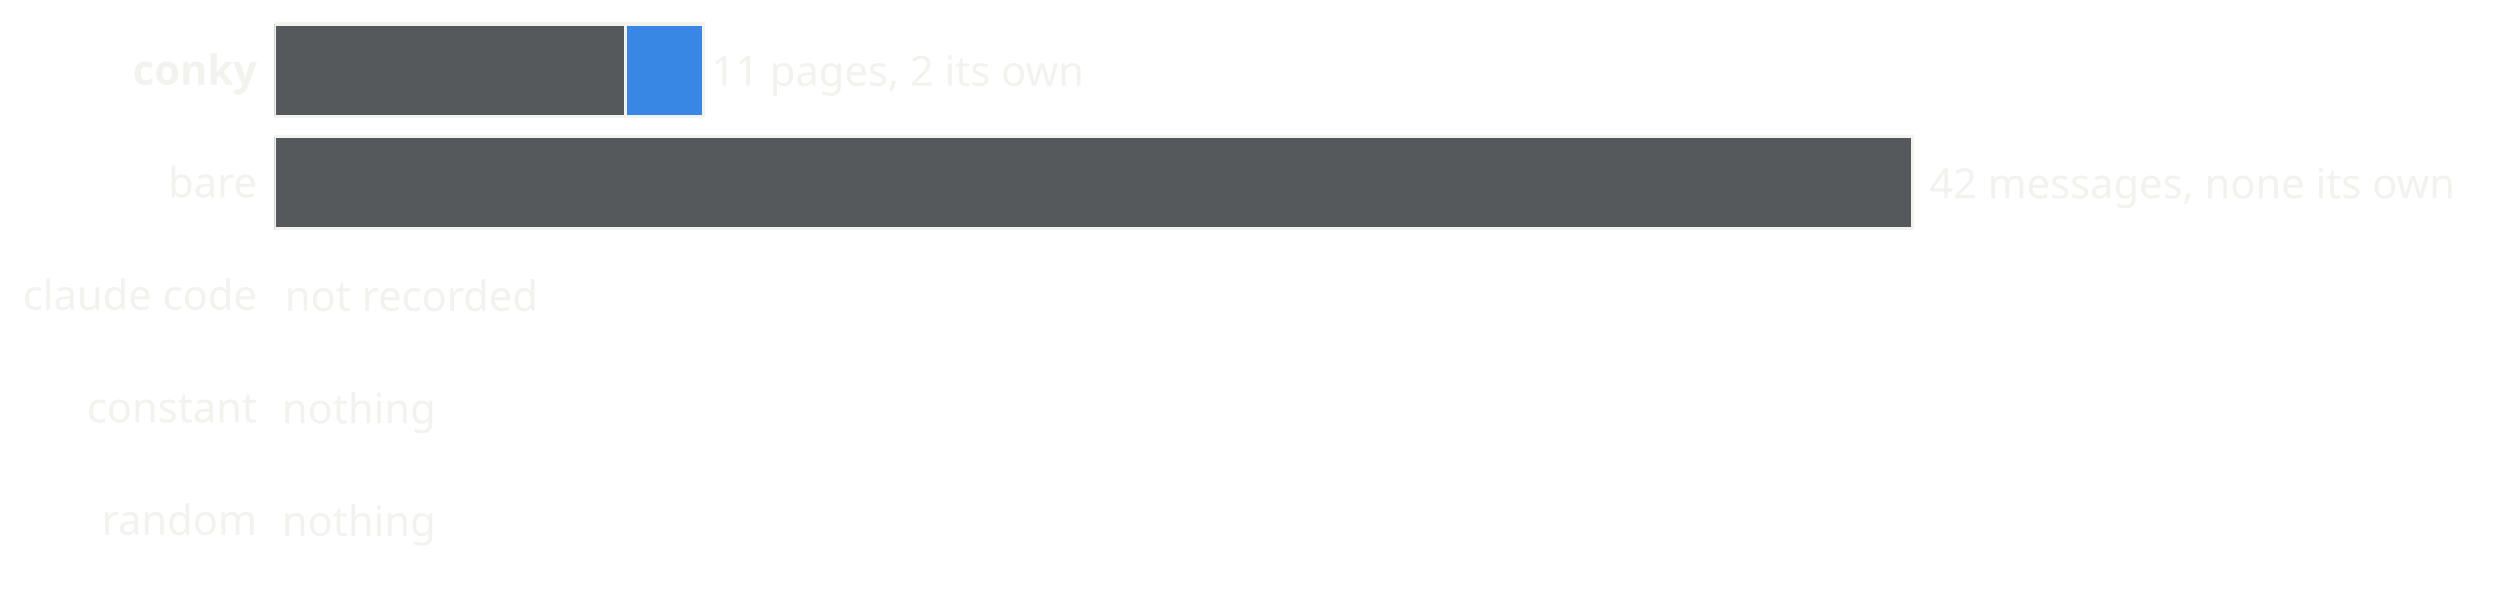
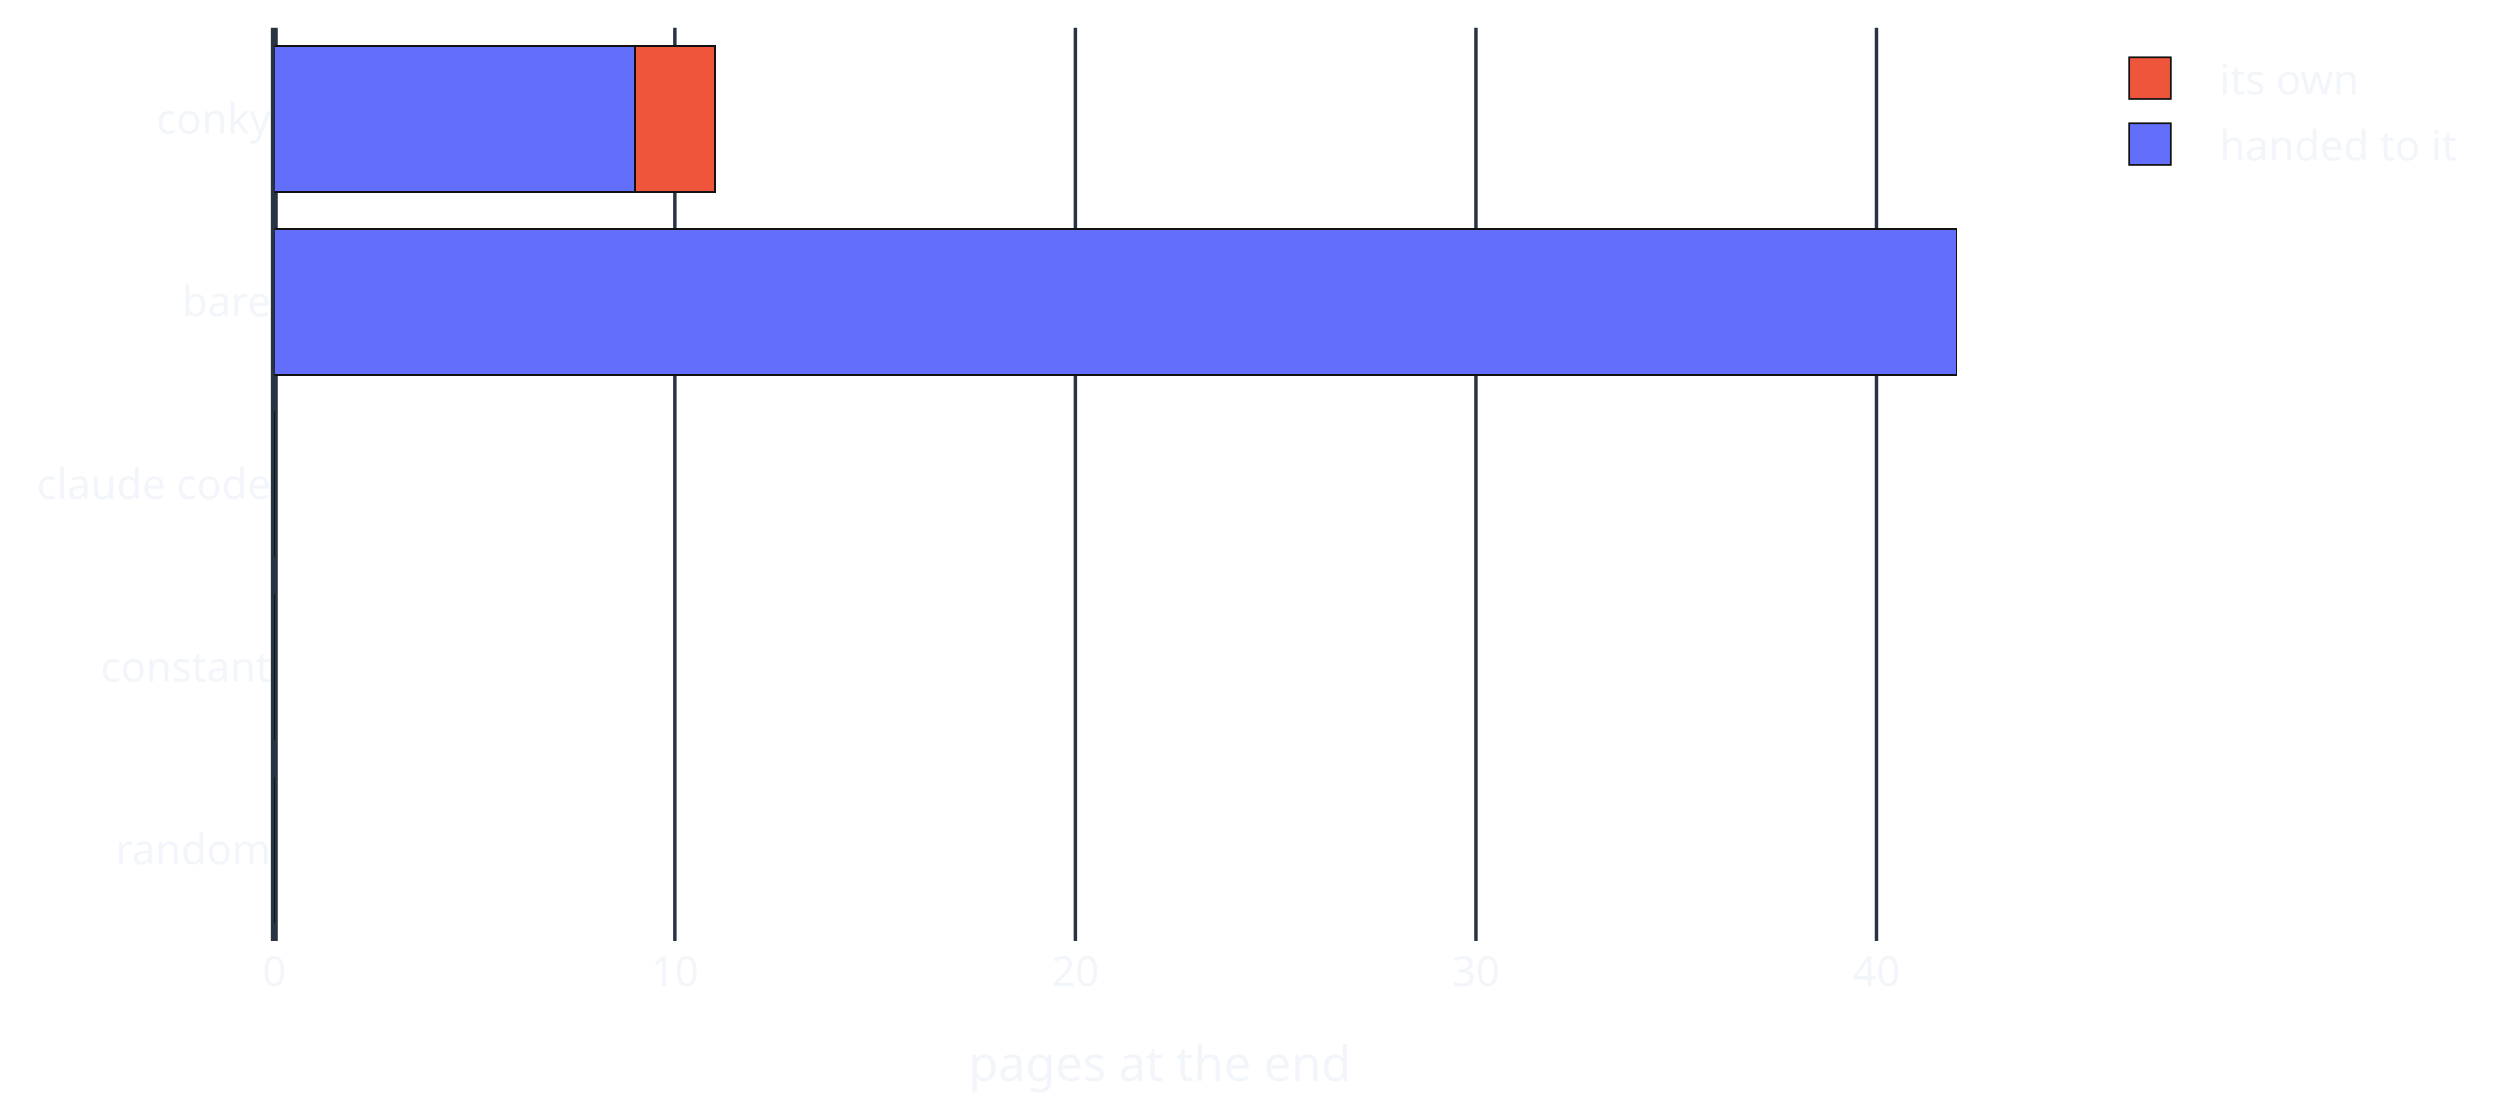
- <svg xmlns="http://www.w3.org/2000/svg" class="main-svg" width="720" height="170" style="" viewBox="0 0 720 170" font-family="-apple-system, BlinkMacSystemFont, &quot;Segoe UI&quot;, &quot;Noto Sans&quot;, Helvetica, Arial, sans-serif">
-   <rect x="0" y="0" width="720" height="170" style="fill: none;" />
+ <svg xmlns="http://www.w3.org/2000/svg" class="main-svg" width="720" height="320" style="" viewBox="0 0 720 320" font-family="-apple-system, BlinkMacSystemFont, &quot;Segoe UI&quot;, &quot;Noto Sans&quot;, Helvetica, Arial, sans-serif">
+   <rect x="0" y="0" width="720" height="320" style="fill: rgb(0, 0, 0); fill-opacity: 0;" />
  <defs id="defs-became-dark">
    <g class="clips">
      <clipPath id="clipbecame-darkxyplot" class="plotclip">
-         <rect width="637" height="162" />
+         <rect width="510" height="263" />
      </clipPath>
      <clipPath class="axesclip" id="clipbecame-darkx">
-         <rect x="79" y="0" width="637" height="170" />
+         <rect x="79" y="0" width="510" height="320" />
      </clipPath>
      <clipPath class="axesclip" id="clipbecame-darky">
-         <rect x="0" y="4" width="720" height="162" />
+         <rect x="0" y="8" width="720" height="263" />
      </clipPath>
      <clipPath class="axesclip" id="clipbecame-darkxy">
-         <rect x="79" y="4" width="637" height="162" />
+         <rect x="79" y="8" width="510" height="263" />
      </clipPath>
    </g>
    <g class="gradients" />
    <g class="patterns" />
  </defs>
  <g class="bglayer">
-     <rect class="bg" x="75" y="0" width="645" height="170" style="fill: none; stroke-width: 0;" />
+     <rect class="bg" x="79" y="8" width="510" height="263" style="fill: rgb(0, 0, 0); fill-opacity: 0; stroke-width: 0;" />
  </g>
  <g class="layer-below">
    <g class="imagelayer" />
    <g class="shapelayer" />
  </g>
  <g class="cartesianlayer">
    <g class="subplot xy">
      <g class="layer-subplot">
        <g class="shapelayer" />
        <g class="imagelayer" />
      </g>
      <g class="minor-gridlayer">
        <g class="x" />
        <g class="y" />
      </g>
      <g class="gridlayer">
-         <g class="x" />
+         <g class="x">
+           <path class="xgrid crisp" transform="translate(194.36,0)" d="M0,8v263" style="stroke: rgb(40, 52, 66); stroke-opacity: 1; stroke-width: 1px;" />
+           <path class="xgrid crisp" transform="translate(309.71,0)" d="M0,8v263" style="stroke: rgb(40, 52, 66); stroke-opacity: 1; stroke-width: 1px;" />
+           <path class="xgrid crisp" transform="translate(425.07,0)" d="M0,8v263" style="stroke: rgb(40, 52, 66); stroke-opacity: 1; stroke-width: 1px;" />
+           <path class="xgrid crisp" transform="translate(540.43,0)" d="M0,8v263" style="stroke: rgb(40, 52, 66); stroke-opacity: 1; stroke-width: 1px;" />
+         </g>
        <g class="y" />
      </g>
-       <g class="zerolinelayer" />
+       <g class="zerolinelayer">
+         <path class="xzl zl crisp" transform="translate(79,0)" d="M0,8v263" style="stroke: rgb(40, 52, 66); stroke-opacity: 1; stroke-width: 2px;" />
+       </g>
      <g class="layer-between">
        <g class="shapelayer" />
        <g class="imagelayer" />
      </g>
      <path class="xlines-below" />
      <path class="ylines-below" />
      <g class="overlines-below" />
      <g class="xaxislayer-below" />
      <g class="yaxislayer-below" />
      <g class="overaxes-below" />
      <g class="overplot">
-         <g class="xy" transform="translate(79,4)">
+         <g class="xy" transform="translate(79,8)" clip-path="url(#clipbecame-darkxyplot)">
          <g class="barlayer mlayer">
            <g class="trace bars" shape-rendering="crispEdges" style="opacity: 1;">
              <g class="points">
                <g class="point">
-                   <path d="M0,29.48V2.92H101.11V29.48Z" clip-path="url(#clipbecame-darkxyplot)" style="vector-effect: none; opacity: 1; stroke-width: 1px; fill: #56595c; fill-opacity: 1; stroke: #f2f2ef; stroke-opacity: 1;" />
-                 </g>
-                 <g class="point">
-                   <path d="M0,61.88V35.32H471.85V61.88Z" clip-path="url(#clipbecame-darkxyplot)" style="vector-effect: none; opacity: 1; stroke-width: 1px; fill: #56595c; fill-opacity: 1; stroke: #f2f2ef; stroke-opacity: 1;" />
-                 </g>
-                 <g class="point">
-                   <path d="M0,0Z" clip-path="url(#clipbecame-darkxyplot)" style="vector-effect: none; opacity: 1; stroke-width: 0px; fill: #56595c; fill-opacity: 1; stroke: #f2f2ef; stroke-opacity: 1;" />
-                 </g>
-                 <g class="point">
-                   <path d="M0,0Z" clip-path="url(#clipbecame-darkxyplot)" style="vector-effect: none; opacity: 1; stroke-width: 0px; fill: #56595c; fill-opacity: 1; stroke: #f2f2ef; stroke-opacity: 1;" />
-                 </g>
-                 <g class="point">
-                   <path d="M0,0Z" clip-path="url(#clipbecame-darkxyplot)" style="vector-effect: none; opacity: 1; stroke-width: 0px; fill: #56595c; fill-opacity: 1; stroke: #f2f2ef; stroke-opacity: 1;" />
+                   <path d="M0,5.26V47.34H103.82V5.26Z" style="vector-effect: none; opacity: 1; stroke-width: 0.5px; fill: rgb(99, 110, 250); fill-opacity: 1; stroke: rgb(17, 17, 17); stroke-opacity: 1;" />
+                 </g>
+                 <g class="point">
+                   <path d="M0,57.86V99.94H484.5V57.86Z" style="vector-effect: none; opacity: 1; stroke-width: 0.5px; fill: rgb(99, 110, 250); fill-opacity: 1; stroke: rgb(17, 17, 17); stroke-opacity: 1;" />
+                 </g>
+                 <g class="point">
+                   <path d="M0,110.46V152.54H0V110.46Z" style="vector-effect: none; opacity: 1; stroke-width: 0.5px; fill: rgb(99, 110, 250); fill-opacity: 1; stroke: rgb(17, 17, 17); stroke-opacity: 1;" />
+                 </g>
+                 <g class="point">
+                   <path d="M0,163.06V205.14H0V163.06Z" style="vector-effect: none; opacity: 1; stroke-width: 0.5px; fill: rgb(99, 110, 250); fill-opacity: 1; stroke: rgb(17, 17, 17); stroke-opacity: 1;" />
+                 </g>
+                 <g class="point">
+                   <path d="M0,215.66V257.74H0V215.66Z" style="vector-effect: none; opacity: 1; stroke-width: 0.5px; fill: rgb(99, 110, 250); fill-opacity: 1; stroke: rgb(17, 17, 17); stroke-opacity: 1;" />
                </g>
              </g>
            </g>
            <g class="trace bars" shape-rendering="crispEdges" style="opacity: 1;">
              <g class="points">
                <g class="point">
-                   <path d="M101.11,29.48V2.92H123.58V29.48Z" clip-path="url(#clipbecame-darkxyplot)" style="vector-effect: none; opacity: 1; stroke-width: 1px; fill: #3987e5; fill-opacity: 1; stroke: #f2f2ef; stroke-opacity: 1;" />
-                 </g>
-               </g>
-             </g>
-             <g class="trace bars" shape-rendering="crispEdges" style="opacity: 1;">
-               <g class="points">
-                 <g class="point">
-                   <path d="M0,0Z" clip-path="url(#clipbecame-darkxyplot)" style="vector-effect: none; opacity: 1; stroke-width: 0px; fill: #f2f2ef; fill-opacity: 1; stroke: #f2f2ef; stroke-opacity: 1;" />
-                 </g>
-               </g>
-             </g>
-             <g class="trace bars" shape-rendering="crispEdges" style="opacity: 1;">
-               <g class="points">
-                 <g class="point">
-                   <path d="M0,0Z" clip-path="url(#clipbecame-darkxyplot)" style="vector-effect: none; opacity: 1; stroke-width: 0px; fill: #f2f2ef; fill-opacity: 1; stroke: #f2f2ef; stroke-opacity: 1;" />
-                 </g>
-               </g>
-             </g>
-             <g class="trace bars" shape-rendering="crispEdges" style="opacity: 1;">
-               <g class="points">
-                 <g class="point">
-                   <path d="M0,0Z" clip-path="url(#clipbecame-darkxyplot)" style="vector-effect: none; opacity: 1; stroke-width: 0px; fill: #f2f2ef; fill-opacity: 1; stroke: #f2f2ef; stroke-opacity: 1;" />
-                 </g>
-               </g>
-             </g>
-             <g class="trace bars" shape-rendering="crispEdges" style="opacity: 1;">
-               <g class="points">
-                 <g class="point">
-                   <path d="M0,0Z" clip-path="url(#clipbecame-darkxyplot)" style="vector-effect: none; opacity: 1; stroke-width: 0px; fill: #f2f2ef; fill-opacity: 1; stroke: #f2f2ef; stroke-opacity: 1;" />
-                 </g>
-               </g>
-             </g>
-             <g class="trace bars" shape-rendering="crispEdges" style="opacity: 1;">
-               <g class="points">
-                 <g class="point">
-                   <path d="M0,0Z" clip-path="url(#clipbecame-darkxyplot)" style="vector-effect: none; opacity: 1; stroke-width: 0px; fill: none;" />
-                   <text class="bartext bartext-outside" text-anchor="middle" data-notex="1" x="0" y="0" style="font-size: 12px; fill: #f2f2ef; fill-opacity: 1; white-space: pre;" transform="translate(179.5175,20.7)">11 pages, 2 its own</text>
-                 </g>
-                 <g class="point">
-                   <path d="M0,0Z" clip-path="url(#clipbecame-darkxyplot)" style="vector-effect: none; opacity: 1; stroke-width: 0px; fill: none;" />
-                   <text class="bartext bartext-outside" text-anchor="middle" data-notex="1" x="0" y="0" style="font-size: 12px; fill: #f2f2ef; fill-opacity: 1; white-space: pre;" transform="translate(552.3266,53.1)">42 messages, none its own</text>
-                 </g>
-                 <g class="point">
-                   <path d="M0,0Z" clip-path="url(#clipbecame-darkxyplot)" style="vector-effect: none; opacity: 1; stroke-width: 0px; fill: none;" />
-                   <text class="bartext bartext-outside" text-anchor="middle" data-notex="1" x="0" y="0" style="font-size: 12px; fill: #f2f2ef; fill-opacity: 1; white-space: pre;" transform="translate(39.48438,85.5)">not recorded</text>
-                 </g>
-                 <g class="point">
-                   <path d="M0,0Z" clip-path="url(#clipbecame-darkxyplot)" style="vector-effect: none; opacity: 1; stroke-width: 0px; fill: none;" />
-                   <text class="bartext bartext-outside" text-anchor="middle" data-notex="1" x="0" y="0" style="font-size: 12px; fill: #f2f2ef; fill-opacity: 1; white-space: pre;" transform="translate(24.33594,117.9)">nothing</text>
-                 </g>
-                 <g class="point">
-                   <path d="M0,0Z" clip-path="url(#clipbecame-darkxyplot)" style="vector-effect: none; opacity: 1; stroke-width: 0px; fill: none;" />
-                   <text class="bartext bartext-outside" text-anchor="middle" data-notex="1" x="0" y="0" style="font-size: 12px; fill: #f2f2ef; fill-opacity: 1; white-space: pre;" transform="translate(24.33594,150.3)">nothing</text>
+                   <path d="M103.82,5.26V47.34H126.89V5.26Z" style="vector-effect: none; opacity: 1; stroke-width: 0.5px; fill: rgb(239, 85, 59); fill-opacity: 1; stroke: rgb(17, 17, 17); stroke-opacity: 1;" />
+                 </g>
+                 <g class="point">
+                   <path d="M484.5,57.86V99.94H484.5V57.86Z" style="vector-effect: none; opacity: 1; stroke-width: 0.5px; fill: rgb(239, 85, 59); fill-opacity: 1; stroke: rgb(17, 17, 17); stroke-opacity: 1;" />
+                 </g>
+                 <g class="point">
+                   <path d="M0,110.46V152.54H0V110.46Z" style="vector-effect: none; opacity: 1; stroke-width: 0.5px; fill: rgb(239, 85, 59); fill-opacity: 1; stroke: rgb(17, 17, 17); stroke-opacity: 1;" />
+                 </g>
+                 <g class="point">
+                   <path d="M0,163.06V205.14H0V163.06Z" style="vector-effect: none; opacity: 1; stroke-width: 0.5px; fill: rgb(239, 85, 59); fill-opacity: 1; stroke: rgb(17, 17, 17); stroke-opacity: 1;" />
+                 </g>
+                 <g class="point">
+                   <path d="M0,215.66V257.74H0V215.66Z" style="vector-effect: none; opacity: 1; stroke-width: 0.5px; fill: rgb(239, 85, 59); fill-opacity: 1; stroke: rgb(17, 17, 17); stroke-opacity: 1;" />
                </g>
              </g>
            </g>
          </g>
        </g>
      </g>
      <g class="zerolinelayer-above" />
      <path class="xlines-above crisp" d="M0,0" style="fill: none;" />
      <path class="ylines-above crisp" d="M0,0" style="fill: none;" />
      <g class="overlines-above" />
-       <g class="xaxislayer-above" />
+       <g class="xaxislayer-above">
+         <g class="xtick">
+           <text text-anchor="middle" x="0" y="284" transform="translate(79,0)" style="font-size: 12px; fill: rgb(242, 245, 250); fill-opacity: 1; white-space: pre;">0</text>
+         </g>
+         <g class="xtick">
+           <text text-anchor="middle" x="0" y="284" style="font-size: 12px; fill: rgb(242, 245, 250); fill-opacity: 1; white-space: pre;" transform="translate(194.36,0)">10</text>
+         </g>
+         <g class="xtick">
+           <text text-anchor="middle" x="0" y="284" style="font-size: 12px; fill: rgb(242, 245, 250); fill-opacity: 1; white-space: pre;" transform="translate(309.71,0)">20</text>
+         </g>
+         <g class="xtick">
+           <text text-anchor="middle" x="0" y="284" style="font-size: 12px; fill: rgb(242, 245, 250); fill-opacity: 1; white-space: pre;" transform="translate(425.07,0)">30</text>
+         </g>
+         <g class="xtick">
+           <text text-anchor="middle" x="0" y="284" style="font-size: 12px; fill: rgb(242, 245, 250); fill-opacity: 1; white-space: pre;" transform="translate(540.43,0)">40</text>
+         </g>
+       </g>
      <g class="yaxislayer-above">
        <g class="ytick">
-           <text text-anchor="end" x="74" y="4.2" transform="translate(0,149.8)" style="font-size: 12px; fill: #f2f2ef; fill-opacity: 1; white-space: pre;">random</text>
-         </g>
-         <g class="ytick">
-           <text text-anchor="end" x="74" y="4.2" transform="translate(0,117.4)" style="font-size: 12px; fill: #f2f2ef; fill-opacity: 1; white-space: pre;">constant</text>
-         </g>
-         <g class="ytick">
-           <text text-anchor="end" x="74" y="4.2" transform="translate(0,85)" style="font-size: 12px; fill: #f2f2ef; fill-opacity: 1; white-space: pre;">claude code</text>
-         </g>
-         <g class="ytick">
-           <text text-anchor="end" x="74" y="4.2" transform="translate(0,52.6)" style="font-size: 12px; fill: #f2f2ef; fill-opacity: 1; white-space: pre;">bare</text>
-         </g>
-         <g class="ytick">
-           <text text-anchor="end" x="74" y="4.2" transform="translate(0,20.2)" style="font-size: 12px; fill: #f2f2ef; fill-opacity: 1; white-space: pre;">
-             <tspan style="font-weight:bold">conky</tspan>
-           </text>
+           <text text-anchor="end" x="78" y="4.2" transform="translate(0,244.7)" style="font-size: 12px; fill: rgb(242, 245, 250); fill-opacity: 1; white-space: pre;">random</text>
+         </g>
+         <g class="ytick">
+           <text text-anchor="end" x="78" y="4.2" transform="translate(0,192.1)" style="font-size: 12px; fill: rgb(242, 245, 250); fill-opacity: 1; white-space: pre;">constant</text>
+         </g>
+         <g class="ytick">
+           <text text-anchor="end" x="78" y="4.2" transform="translate(0,139.5)" style="font-size: 12px; fill: rgb(242, 245, 250); fill-opacity: 1; white-space: pre;">claude code</text>
+         </g>
+         <g class="ytick">
+           <text text-anchor="end" x="78" y="4.2" transform="translate(0,86.9)" style="font-size: 12px; fill: rgb(242, 245, 250); fill-opacity: 1; white-space: pre;">bare</text>
+         </g>
+         <g class="ytick">
+           <text text-anchor="end" x="78" y="4.2" transform="translate(0,34.3)" style="font-size: 12px; fill: rgb(242, 245, 250); fill-opacity: 1; white-space: pre;">conky</text>
        </g>
      </g>
      <g class="overaxes-above" />
    </g>
  </g>
  <g class="polarlayer" />
  <g class="smithlayer" />
  <g class="ternarylayer" />
  <g class="geolayer" />
  <g class="funnelarealayer" />
  <g class="pielayer" />
  <g class="iciclelayer" />
  <g class="treemaplayer" />
  <g class="sunburstlayer" />
  <g class="glimages" />
  <defs id="topdefs-became-dark">
    <g class="clips" />
+     <clipPath id="legendbecame-dark">
+       <rect width="113" height="48" x="0" y="0" />
+     </clipPath>
  </defs>
  <g class="layer-above">
    <g class="imagelayer" />
    <g class="shapelayer" />
  </g>
  <g class="infolayer">
+     <g class="legend" pointer-events="all" transform="translate(599.2,8)">
+       <rect class="bg" shape-rendering="crispEdges" style="stroke: rgb(68, 68, 68); stroke-opacity: 1; fill: rgb(0, 0, 0); fill-opacity: 0; stroke-width: 0px;" width="113" height="48" x="0" y="0" />
+       <g class="scrollbox" transform="" clip-path="url(#legendbecame-dark)">
+         <g class="groups">
+           <g class="traces" transform="translate(0,14.5)" style="opacity: 1;">
+             <text class="legendtext" text-anchor="start" x="40" y="4.68" style="font-size: 12px; fill: rgb(242, 245, 250); fill-opacity: 1; white-space: pre;">its own</text>
+             <g class="layers" style="opacity: 1;">
+               <g class="legendfill" />
+               <g class="legendlines" />
+               <g class="legendsymbols">
+                 <g class="legendpoints">
+                   <path class="legendundefined" d="M6,6H-6V-6H6Z" transform="translate(20,0)" style="stroke-width: 0.5px; fill: rgb(239, 85, 59); fill-opacity: 1; stroke: rgb(17, 17, 17); stroke-opacity: 1;" />
+                 </g>
+               </g>
+             </g>
+             <rect class="legendtoggle" x="0" y="-9.5" width="107.275" height="19" style="fill: rgb(0, 0, 0); fill-opacity: 0;" />
+           </g>
+           <g class="traces" transform="translate(0,33.5)" style="opacity: 1;">
+             <text class="legendtext" text-anchor="start" x="40" y="4.68" style="font-size: 12px; fill: rgb(242, 245, 250); fill-opacity: 1; white-space: pre;">handed to it</text>
+             <g class="layers" style="opacity: 1;">
+               <g class="legendfill" />
+               <g class="legendlines" />
+               <g class="legendsymbols">
+                 <g class="legendpoints">
+                   <path class="legendundefined" d="M6,6H-6V-6H6Z" transform="translate(20,0)" style="stroke-width: 0.5px; fill: rgb(99, 110, 250); fill-opacity: 1; stroke: rgb(17, 17, 17); stroke-opacity: 1;" />
+                 </g>
+               </g>
+             </g>
+             <rect class="legendtoggle" x="0" y="-9.5" width="107.275" height="19" style="fill: rgb(0, 0, 0); fill-opacity: 0;" />
+           </g>
+         </g>
+       </g>
+       <rect class="scrollbar" rx="20" ry="3" width="0" height="0" style="fill: rgb(128, 139, 164); fill-opacity: 1;" x="0" y="0" />
+     </g>
    <g class="g-gtitle" />
+     <g class="g-xtitle">
+       <text class="xtitle" x="334" y="311.3" text-anchor="middle" style="opacity: 1; font-size: 14px; fill: rgb(242, 245, 250); fill-opacity: 1; white-space: pre;">pages at the end</text>
+     </g>
    <g class="g-ytitle" />
  </g>
</svg>
